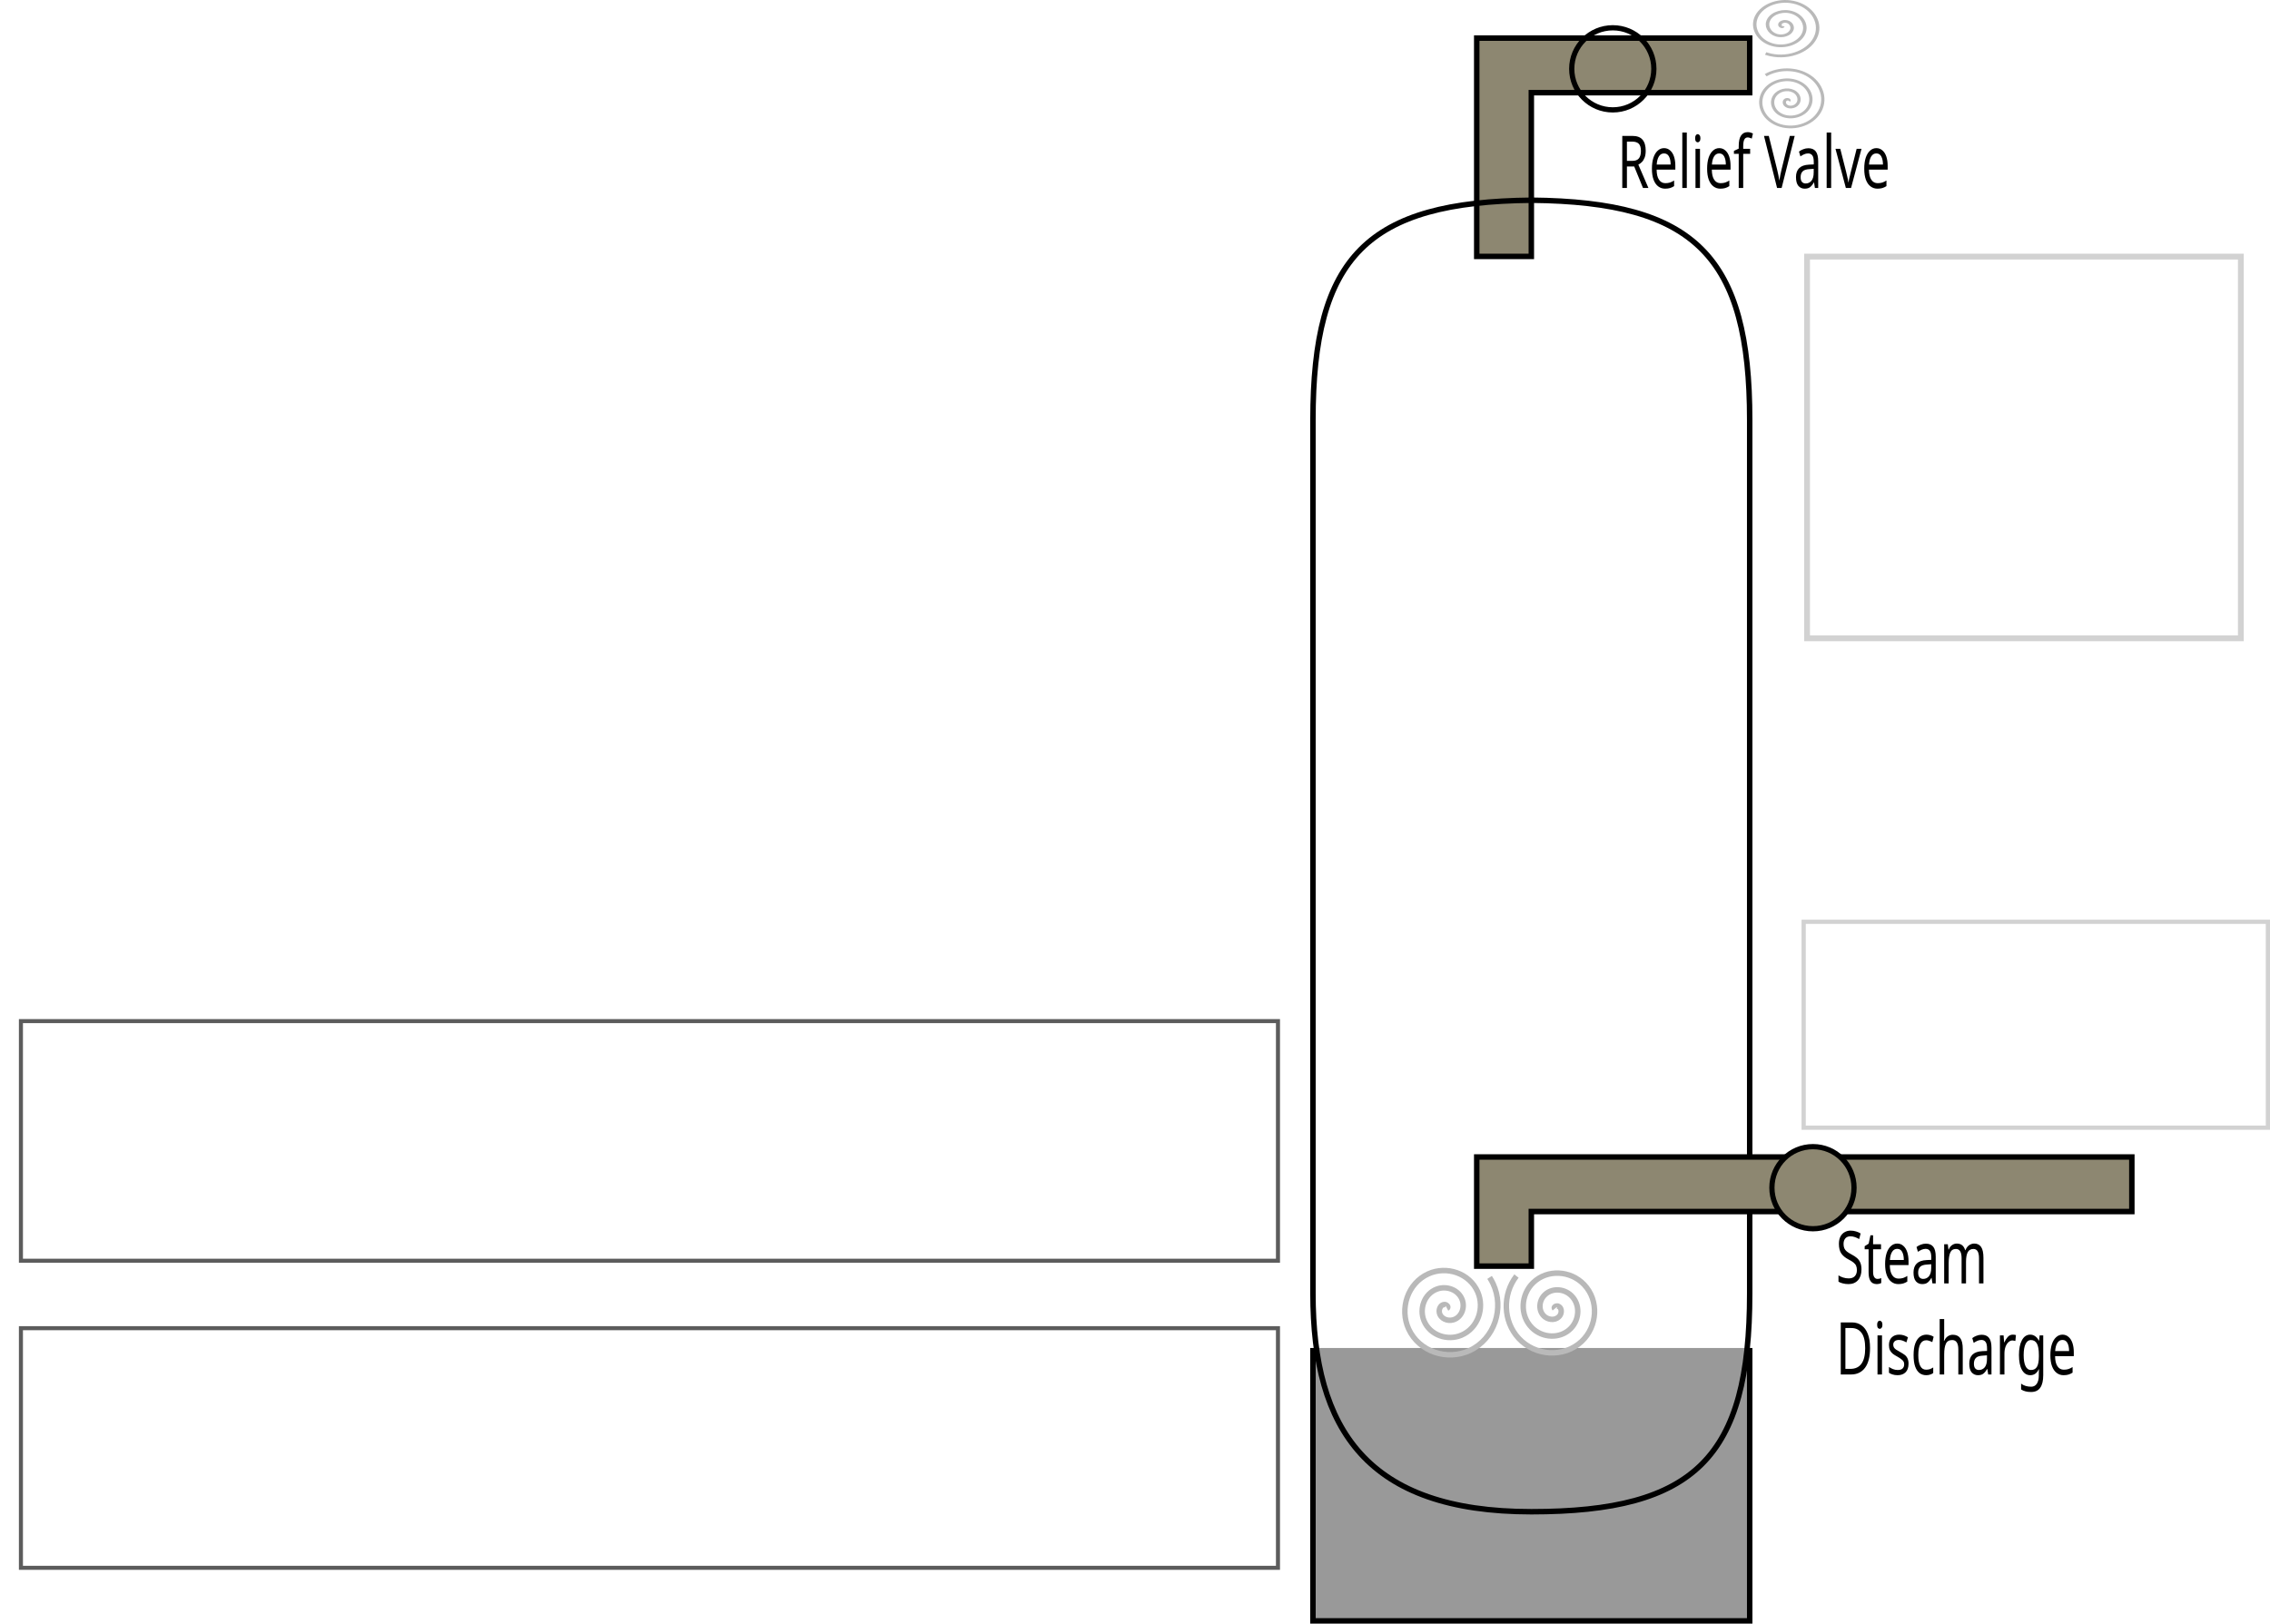
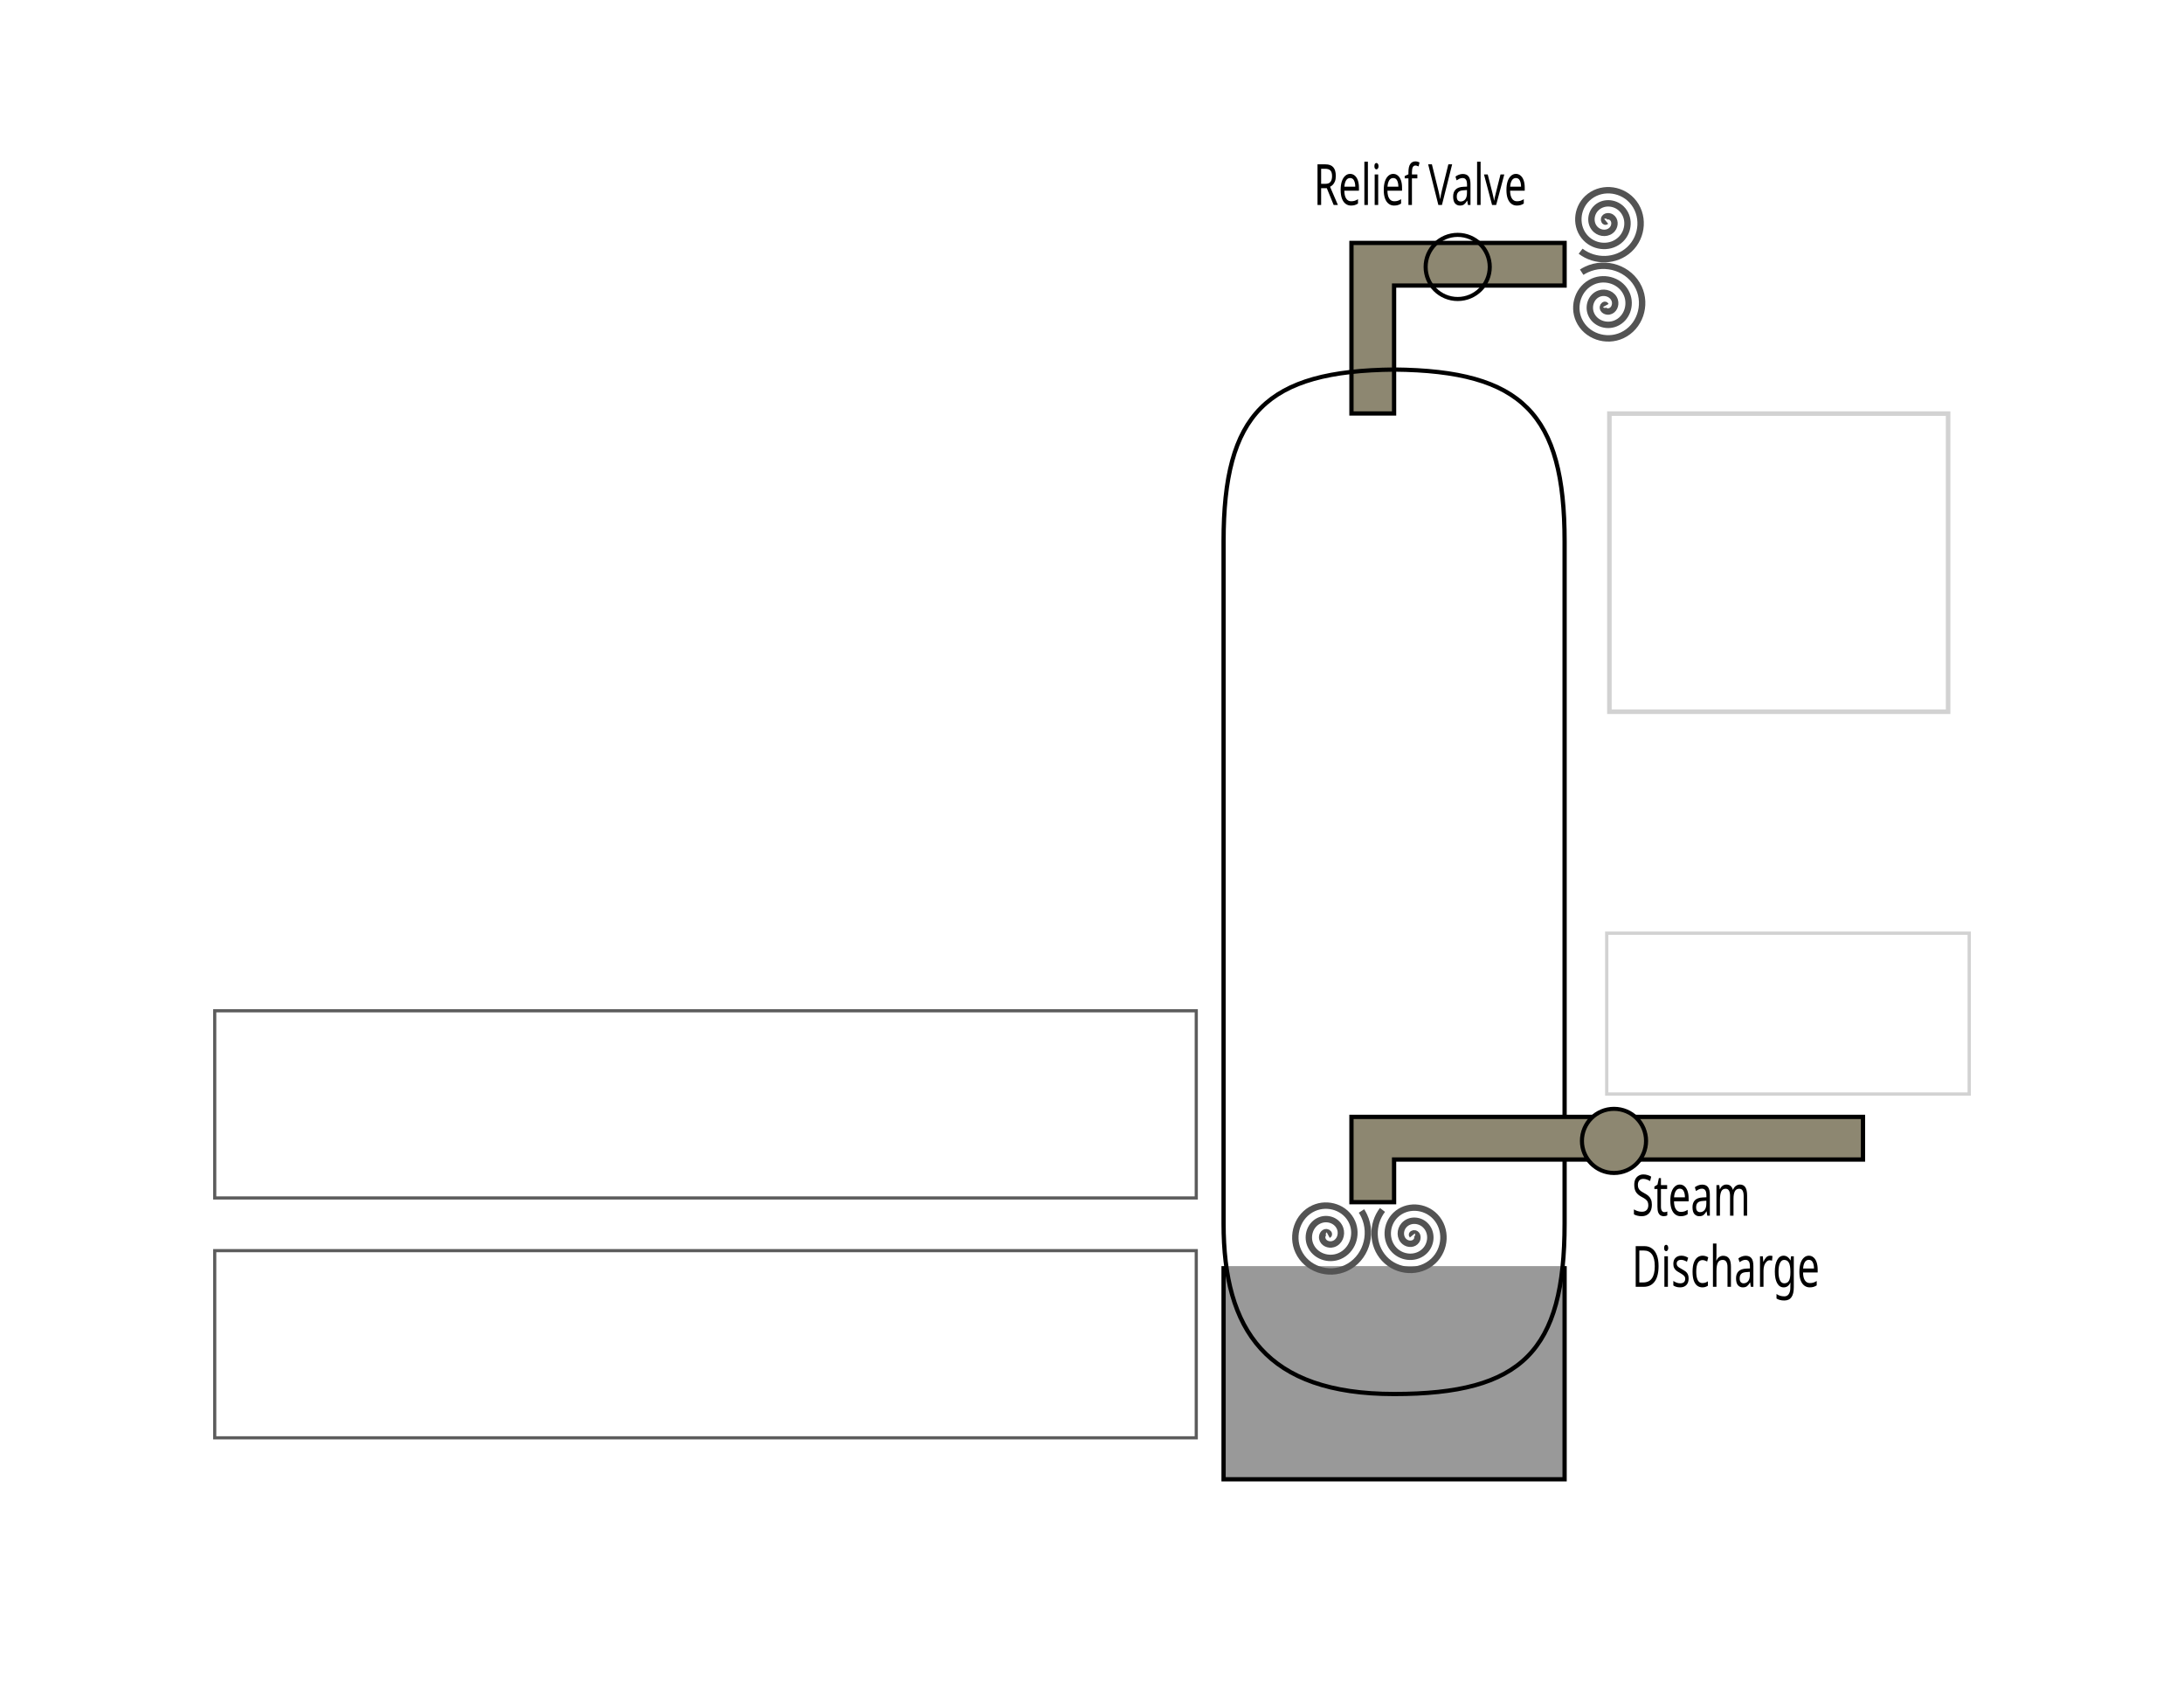
- <svg xmlns="http://www.w3.org/2000/svg" viewBox="0 0 415.807 297.48" id="svg2" version="1.1" width="415.806" height="297.48">
+ <svg xmlns="http://www.w3.org/2000/svg" viewBox="0 0 512.344 397.48" id="svg2" version="1.1" width="512.344" height="397.48">
  <defs id="defs4" />
-   <g id="layer1" style="display:inline" transform="translate(120.5,-655.3819)">
+   <g id="layer1" style="display:inline" transform="translate(167.0377,-605.3819)">
    <path style="fill:#8d8771;fill-opacity:1;fill-rule:evenodd;stroke:#000000;stroke-width:1px;stroke-linecap:butt;stroke-linejoin:miter;stroke-opacity:1" d="m 150,702.362 c 0,-40 0,-40 0,-40 l 50,0 0,10 -40,0 0,30 z" id="x" />
    <path style="fill:#999999;fill-rule:evenodd;stroke:#000000;stroke-width:1px;stroke-linecap:butt;stroke-linejoin:miter;stroke-opacity:1" d="m 120,902.362 0,50 80,0 0,-50 0,0" id="path4160" />
    <path style="fill:none;fill-rule:evenodd;stroke:#000000;stroke-width:1px;stroke-linecap:butt;stroke-linejoin:miter;stroke-opacity:1" d="m 120,892.362 0,-160 c 0,-30 10,-40 40.061,-40.296 C 190,692.362 200,702.362 200,732.362 l 0,160 c 0,30 -10,40 -40,40 -30,0 -40,-15 -40,-40 z" id="tank-1">
      </path>
    <path style="fill:#8d8771;fill-opacity:1;fill-rule:evenodd;stroke:#000000;stroke-width:1px;stroke-linecap:butt;stroke-linejoin:miter;stroke-opacity:1" d="m 150,887.362 c 0,-20 0,-20 0,-20 l 120,0 0,10 -110,0 0,10 z" id="y" />
    <text xml:space="preserve" style="font-style:normal;font-weight:normal;font-size:46.037px;line-height:125%;font-family:sans-serif;letter-spacing:0px;word-spacing:0px;fill:#000000;fill-opacity:1;stroke:none;stroke-width:1px;stroke-linecap:butt;stroke-linejoin:miter;stroke-opacity:1" x="257.751" y="745.513" id="text3342" transform="scale(0.8371643,1.194509)">
      <tspan x="257.751" y="745.513" id="tspan3346" style="font-size:11.181px">Steam</tspan>
      <tspan x="257.751" y="759.489" id="tspan3350" style="font-size:11.181px">Discharge</tspan>
    </text>
-     <text xml:space="preserve" style="font-style:normal;font-weight:normal;font-size:46.037px;line-height:125%;font-family:sans-serif;letter-spacing:0px;word-spacing:0px;display:inline;fill:#000000;fill-opacity:1;stroke:none;stroke-width:1px;stroke-linecap:butt;stroke-linejoin:miter;stroke-opacity:1" x="209.945" y="577.493" id="text3342-1" transform="scale(0.8371643,1.194509)">
-       <tspan x="209.945" y="577.493" id="tspan3350-2" style="font-size:11.181px">Relief Valve</tspan>
+     <text xml:space="preserve" style="font-style:normal;font-weight:normal;font-size:46.037px;line-height:125%;font-family:sans-serif;letter-spacing:0px;word-spacing:0px;display:inline;fill:#000000;fill-opacity:1;stroke:none;stroke-width:1px;stroke-linecap:butt;stroke-linejoin:miter;stroke-opacity:1" x="168.587" y="547.058" id="text3342-1" transform="scale(0.8371643,1.194509)">
+       <tspan x="168.587" y="547.058" id="tspan3350-2" style="font-size:11.181px">Relief Valve</tspan>
    </text>
    <ellipse style="fill:#000000;fill-opacity:0;stroke:#000000;stroke-width:0.958;stroke-opacity:1" id="relief-valve" cx="174.924" cy="667.993" rx="7.521" ry="7.521" />
    <ellipse style="display:inline;fill:#8d8771;fill-opacity:1;stroke:#000000;stroke-width:0.958;stroke-opacity:1" id="steam-discharge" cx="211.59" cy="872.993" rx="7.521" ry="7.521" />
-     <g id="steam-toggle" style="stroke:#b9b9b9;stroke-width:1;stroke-miterlimit:4;stroke-dasharray:none;stroke-opacity:1">
-       <path d="m 164.279,895.179 c -0.297,-0.36 0.339,-0.578 0.598,-0.493 0.703,0.229 0.73,1.16 0.388,1.69 -0.612,0.948 -1.962,0.935 -2.781,0.283 -1.203,-0.957 -1.148,-2.775 -0.178,-3.873 1.293,-1.464 3.592,-1.364 4.964,-0.073 1.727,1.625 1.581,4.411 -0.032,6.056 -1.954,1.993 -5.231,1.8 -7.148,-0.137 -2.259,-2.283 -2.019,-6.052 0.242,-8.239 2.611,-2.526 6.873,-2.238 9.331,0.347 2.793,2.938 2.458,7.694 -0.452,10.422 -3.265,3.06 -8.516,2.678 -11.514,-0.557 -2.913,-3.144 -3.006,-8.058 -0.419,-11.426" id="path4217" style="fill:none;fill-rule:evenodd;stroke:#b9b9b9;stroke-width:1;stroke-linecap:butt;stroke-linejoin:miter;stroke-miterlimit:4;stroke-dasharray:none;stroke-opacity:1" />
-       <path transform="scale(-1,1)" d="m -144.553,895.097 c -0.423,-0.228 0.099,-0.682 0.379,-0.702 0.759,-0.055 1.146,0.822 1.026,1.46 -0.215,1.14 -1.506,1.653 -2.541,1.35 -1.518,-0.445 -2.171,-2.198 -1.673,-3.622 0.664,-1.897 2.893,-2.694 4.702,-1.997 2.277,0.877 3.219,3.589 2.321,5.783 -1.089,2.658 -4.286,3.746 -6.864,2.644 -3.039,-1.298 -4.273,-4.983 -2.968,-7.945 1.507,-3.42 5.68,-4.801 9.026,-3.292 3.802,1.715 5.33,6.378 3.615,10.107 -1.923,4.184 -7.076,5.858 -11.188,3.939 -4.566,-2.131 -6.387,-7.773 -4.263,-12.269 0.183,-0.388 0.393,-0.764 0.627,-1.124" id="path4219" style="fill:none;fill-rule:evenodd;stroke:#b9b9b9;stroke-width:1;stroke-linecap:butt;stroke-linejoin:miter;stroke-miterlimit:4;stroke-dasharray:none;stroke-opacity:1" />
-     </g>
-     <g id="relief-toggle" style="stroke:#b9b9b9;stroke-opacity:1">
-       <path transform="matrix(0.6357595,0,0,0.500832,73.62997,331.1466)" d="m 208.366,656.957 c -0.18,0.527 -0.799,0.017 -0.875,-0.3 -0.207,-0.858 0.722,-1.467 1.474,-1.451 1.345,0.029 2.177,1.409 2.027,2.649 -0.221,1.821 -2.102,2.902 -3.824,2.602 -2.296,-0.399 -3.632,-2.797 -3.178,-4.999 0.571,-2.771 3.493,-4.365 6.174,-3.754 3.247,0.74 5.099,4.19 4.33,7.349 -0.907,3.722 -4.887,5.835 -8.523,4.905 -4.199,-1.074 -6.572,-5.584 -5.481,-9.698 1.239,-4.675 6.282,-7.309 10.873,-6.057 5.151,1.404 8.046,6.979 6.632,12.048 -1.569,5.627 -7.677,8.783 -13.223,7.208 -0.479,-0.136 -0.949,-0.304 -1.405,-0.503" id="path4247" style="fill:none;fill-rule:evenodd;stroke:#b9b9b9;stroke-width:1px;stroke-linecap:butt;stroke-linejoin:miter;stroke-opacity:1" />
-       <path transform="matrix(0.5930266,0,0,-0.4984179,73.73466,342.798)" d="m 225,-664.236 c 0.313,0.46 -0.466,0.649 -0.765,0.52 -0.81,-0.349 -0.74,-1.458 -0.276,-2.05 0.83,-1.059 2.433,-0.897 3.335,-0.032 1.324,1.269 1.06,3.422 -0.213,4.621 -1.696,1.597 -4.417,1.227 -5.906,-0.457 -1.874,-2.119 -1.396,-5.413 0.701,-7.191 2.54,-2.153 6.412,-1.566 8.477,0.946 2.434,2.959 1.736,7.411 -1.19,9.762 -3.378,2.715 -8.41,1.907 -11.047,-1.434 -2.996,-3.796 -2.078,-9.41 1.679,-12.333 4.214,-3.278 10.411,-2.249 13.618,1.923 3.56,4.632 2.421,11.411 -2.167,14.903 -3.89,2.961 -9.376,2.995 -13.392,0.257" id="path4249" style="fill:none;fill-rule:evenodd;stroke:#b9b9b9;stroke-width:1px;stroke-linecap:butt;stroke-linejoin:miter;stroke-opacity:1" />
+     <g id="steam-toggle" style="stroke:#535353;stroke-width:1.5;stroke-miterlimit:4;stroke-dasharray:none;stroke-opacity:1;fill:none">
+       <path d="m 164.279,895.179 c -0.297,-0.36 0.339,-0.578 0.598,-0.493 0.703,0.229 0.73,1.16 0.388,1.69 -0.612,0.948 -1.962,0.935 -2.781,0.283 -1.203,-0.957 -1.148,-2.775 -0.178,-3.873 1.293,-1.464 3.592,-1.364 4.964,-0.073 1.727,1.625 1.581,4.411 -0.032,6.056 -1.954,1.993 -5.231,1.8 -7.148,-0.137 -2.259,-2.283 -2.019,-6.052 0.242,-8.239 2.611,-2.526 6.873,-2.238 9.331,0.347 2.793,2.938 2.458,7.694 -0.452,10.422 -3.265,3.06 -8.516,2.678 -11.514,-0.557 -2.913,-3.144 -3.006,-8.058 -0.419,-11.426" id="path4217" style="fill:none;fill-rule:evenodd;stroke:#535353;stroke-width:1.5;stroke-linecap:butt;stroke-linejoin:miter;stroke-miterlimit:4;stroke-dasharray:none;stroke-opacity:1" />
+       <path transform="scale(-1,1)" d="m -144.553,895.097 c -0.423,-0.228 0.099,-0.682 0.379,-0.702 0.759,-0.055 1.146,0.822 1.026,1.46 -0.215,1.14 -1.506,1.653 -2.541,1.35 -1.518,-0.445 -2.171,-2.198 -1.673,-3.622 0.664,-1.897 2.893,-2.694 4.702,-1.997 2.277,0.877 3.219,3.589 2.321,5.783 -1.089,2.658 -4.286,3.746 -6.864,2.644 -3.039,-1.298 -4.273,-4.983 -2.968,-7.945 1.507,-3.42 5.68,-4.801 9.026,-3.292 3.802,1.715 5.33,6.378 3.615,10.107 -1.923,4.184 -7.076,5.858 -11.188,3.939 -4.566,-2.131 -6.387,-7.773 -4.263,-12.269 0.183,-0.388 0.393,-0.764 0.627,-1.124" id="path4219" style="fill:none;fill-rule:evenodd;stroke:#535353;stroke-width:1.5;stroke-linecap:butt;stroke-linejoin:miter;stroke-miterlimit:4;stroke-dasharray:none;stroke-opacity:1" />
    </g>
    <rect style="opacity:0.64;fill:#800000;fill-opacity:0;stroke:#b9b9b9;stroke-width:0.771;stroke-miterlimit:4;stroke-dasharray:none;stroke-opacity:1" id="disch-report" width="85.036" height="37.724" x="209.885" y="824.274" ry="0" />
    <rect style="opacity:0.64;fill:#800000;fill-opacity:0;stroke:#b9b9b9;stroke-width:1.065;stroke-miterlimit:4;stroke-dasharray:none;stroke-opacity:1" id="tank-1-report" width="79.457" height="69.935" x="210.511" y="702.395" />
    <rect style="opacity:0.64;fill:none;fill-opacity:1;stroke:#000000;stroke-width:0.741;stroke-miterlimit:4;stroke-dasharray:none;stroke-dashoffset:0;stroke-opacity:1" id="color-scale-water" width="230.259" height="43.904" x="-116.667" y="842.471" />
    <rect y="898.734" x="-116.667" height="43.904" width="230.259" id="color-scale-gas" style="opacity:0.64;fill:none;fill-opacity:1;stroke:#000000;stroke-width:0.741;stroke-miterlimit:4;stroke-dasharray:none;stroke-dashoffset:0;stroke-opacity:1" />
+     <g style="stroke:#535353;stroke-width:1.5;stroke-miterlimit:4;stroke-dasharray:none;stroke-opacity:1;fill:none" id="relief-toggle" transform="matrix(0,-0.9999999,1,0,-685.4189,821.584)">
+       <path style="fill:none;fill-rule:evenodd;stroke:#535353;stroke-width:1.5;stroke-linecap:butt;stroke-linejoin:miter;stroke-miterlimit:4;stroke-dasharray:none;stroke-opacity:1" id="path4158" d="m 164.279,895.179 c -0.297,-0.36 0.339,-0.578 0.598,-0.493 0.703,0.229 0.73,1.16 0.388,1.69 -0.612,0.948 -1.962,0.935 -2.781,0.283 -1.203,-0.957 -1.148,-2.775 -0.178,-3.873 1.293,-1.464 3.592,-1.364 4.964,-0.073 1.727,1.625 1.581,4.411 -0.032,6.056 -1.954,1.993 -5.231,1.8 -7.148,-0.137 -2.259,-2.283 -2.019,-6.052 0.242,-8.239 2.611,-2.526 6.873,-2.238 9.331,0.347 2.793,2.938 2.458,7.694 -0.452,10.422 -3.265,3.06 -8.516,2.678 -11.514,-0.557 -2.913,-3.144 -3.006,-8.058 -0.419,-11.426" />
+       <path style="fill:none;fill-rule:evenodd;stroke:#535353;stroke-width:1.5;stroke-linecap:butt;stroke-linejoin:miter;stroke-miterlimit:4;stroke-dasharray:none;stroke-opacity:1" id="path4161" d="m -144.553,895.097 c -0.423,-0.228 0.099,-0.682 0.379,-0.702 0.759,-0.055 1.146,0.822 1.026,1.46 -0.215,1.14 -1.506,1.653 -2.541,1.35 -1.518,-0.445 -2.171,-2.198 -1.673,-3.622 0.664,-1.897 2.893,-2.694 4.702,-1.997 2.277,0.877 3.219,3.589 2.321,5.783 -1.089,2.658 -4.286,3.746 -6.864,2.644 -3.039,-1.298 -4.273,-4.983 -2.968,-7.945 1.507,-3.42 5.68,-4.801 9.026,-3.292 3.802,1.715 5.33,6.378 3.615,10.107 -1.923,4.184 -7.076,5.858 -11.188,3.939 -4.566,-2.131 -6.387,-7.773 -4.263,-12.269 0.183,-0.388 0.393,-0.764 0.627,-1.124" transform="scale(-1,1)" />
+     </g>
  </g>
</svg>
